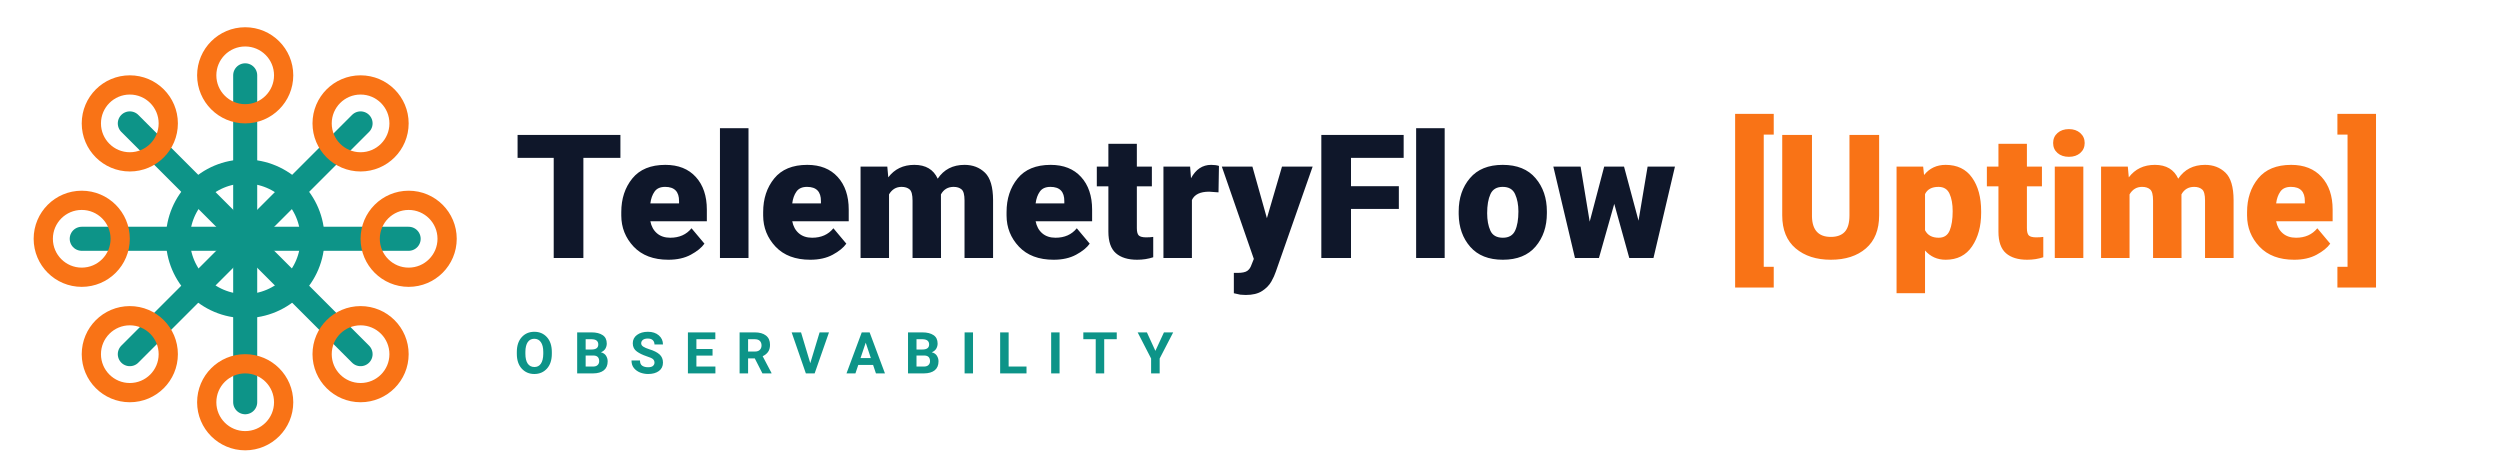
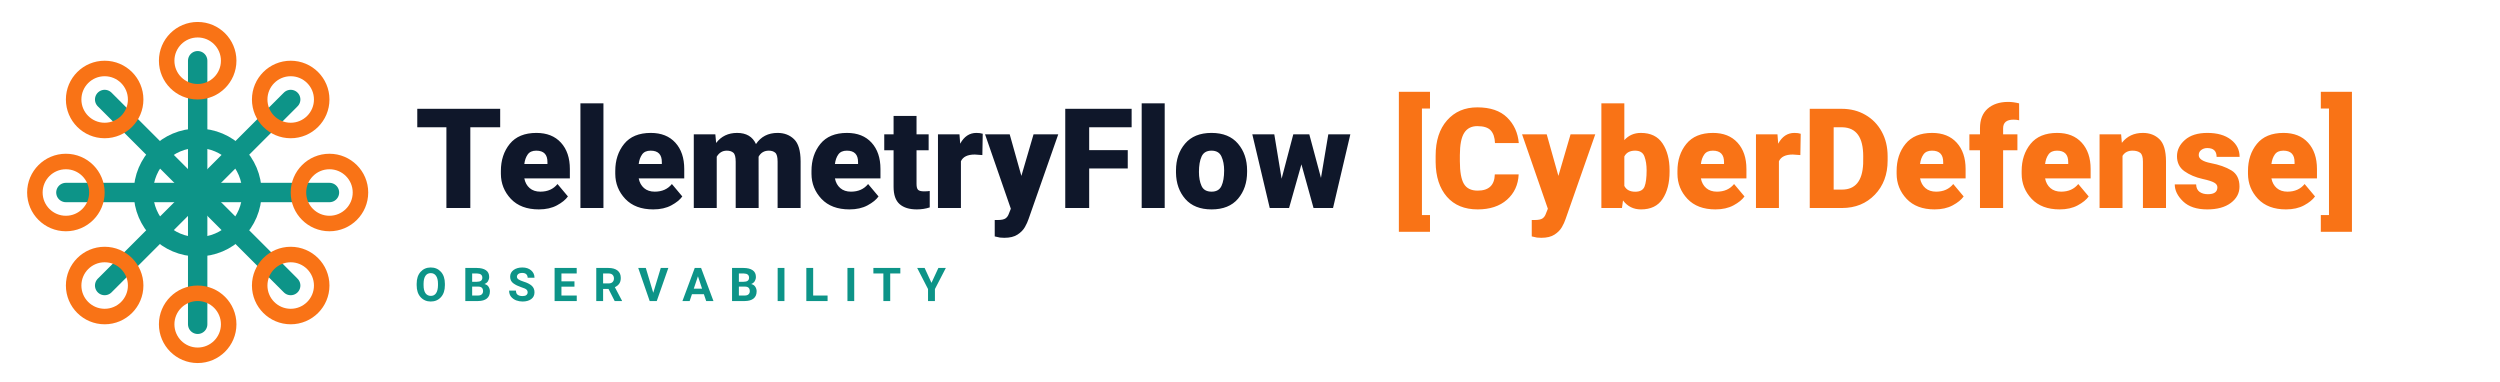
- <svg xmlns="http://www.w3.org/2000/svg" viewBox="0 0 520 97" width="1560" height="295">
+ <svg xmlns="http://www.w3.org/2000/svg" viewBox="0 0 645 97" width="1935" height="295">
  <g transform="translate(7,5)">
    <g id="icon">
      <g stroke="#0d9488" stroke-width="5" stroke-linecap="round">
        <line x1="44" y1="44" x2="44" y2="10" />
        <line x1="44" y1="44" x2="68" y2="20" />
        <line x1="44" y1="44" x2="78" y2="44" />
        <line x1="44" y1="44" x2="68" y2="68" />
        <line x1="44" y1="44" x2="44" y2="78" />
        <line x1="44" y1="44" x2="20" y2="68" />
        <line x1="44" y1="44" x2="10" y2="44" />
        <line x1="44" y1="44" x2="20" y2="20" />
      </g>
      <g fill="none" stroke="#f97316" stroke-width="4">
        <circle cx="44" cy="10" r="8" />
        <circle cx="68" cy="20" r="8" />
        <circle cx="78" cy="44" r="8" />
        <circle cx="68" cy="68" r="8" />
        <circle cx="44" cy="78" r="8" />
        <circle cx="20" cy="68" r="8" />
        <circle cx="10" cy="44" r="8" />
        <circle cx="20" cy="20" r="8" />
      </g>
      <circle cx="44" cy="44" r="14" fill="none" stroke="#0d9488" stroke-width="5" />
      <line x1="37" y1="37" x2="51" y2="51" stroke="#0d9488" stroke-width="4" stroke-linecap="round" />
      <line x1="51" y1="37" x2="37" y2="51" stroke="#0d9488" stroke-width="4" stroke-linecap="round" />
    </g>
    <text x="100" y="48" font-family="system-ui,-apple-system,BlinkMacSystemFont,Roboto,sans-serif" font-size="36" font-weight="800" fill="#0f172a">TelemetryFlow</text>
-     <text x="352" y="48" font-family="system-ui,-apple-system,BlinkMacSystemFont,Roboto,sans-serif" font-size="36" font-weight="800" fill="#f97316">[Uptime]</text>
+     <text x="352" y="48" font-family="system-ui,-apple-system,BlinkMacSystemFont,Roboto,sans-serif" font-size="36" font-weight="800" fill="#f97316">[CyberDefense]</text>
    <text x="100" y="72" font-family="system-ui,-apple-system,BlinkMacSystemFont,Roboto,sans-serif" font-size="12" font-weight="600" fill="#0d9488" letter-spacing="4">OBSERVABILITY</text>
  </g>
</svg>
